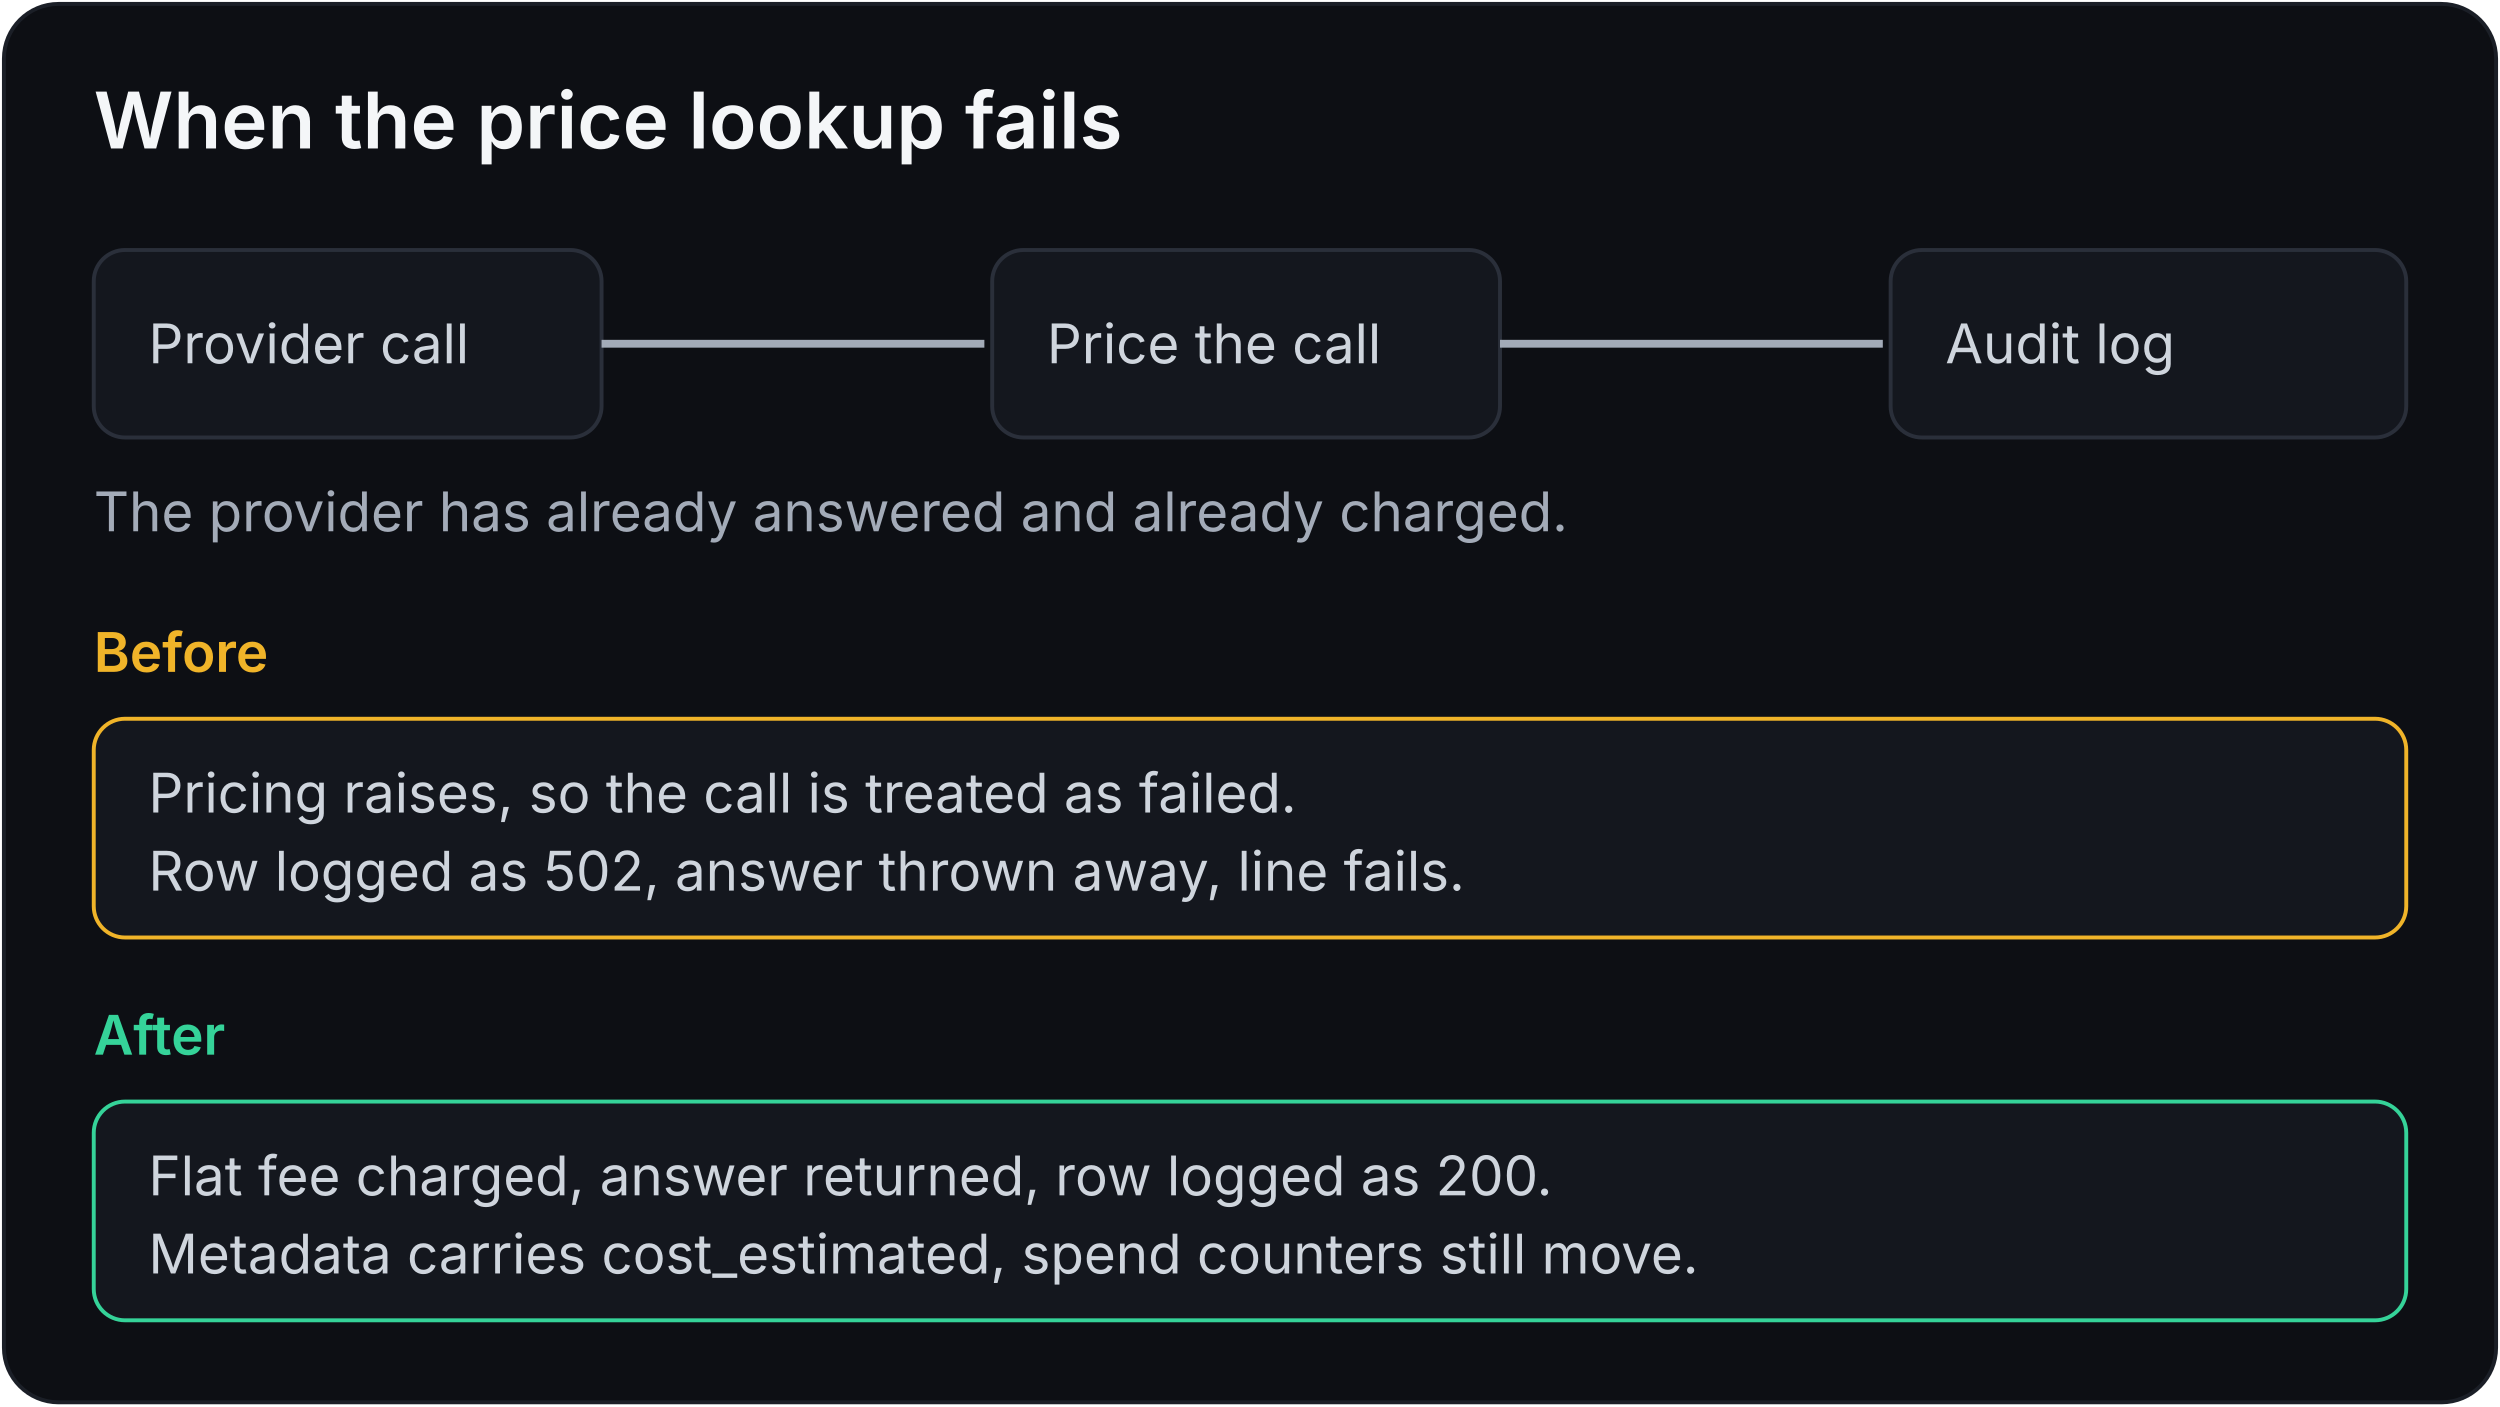
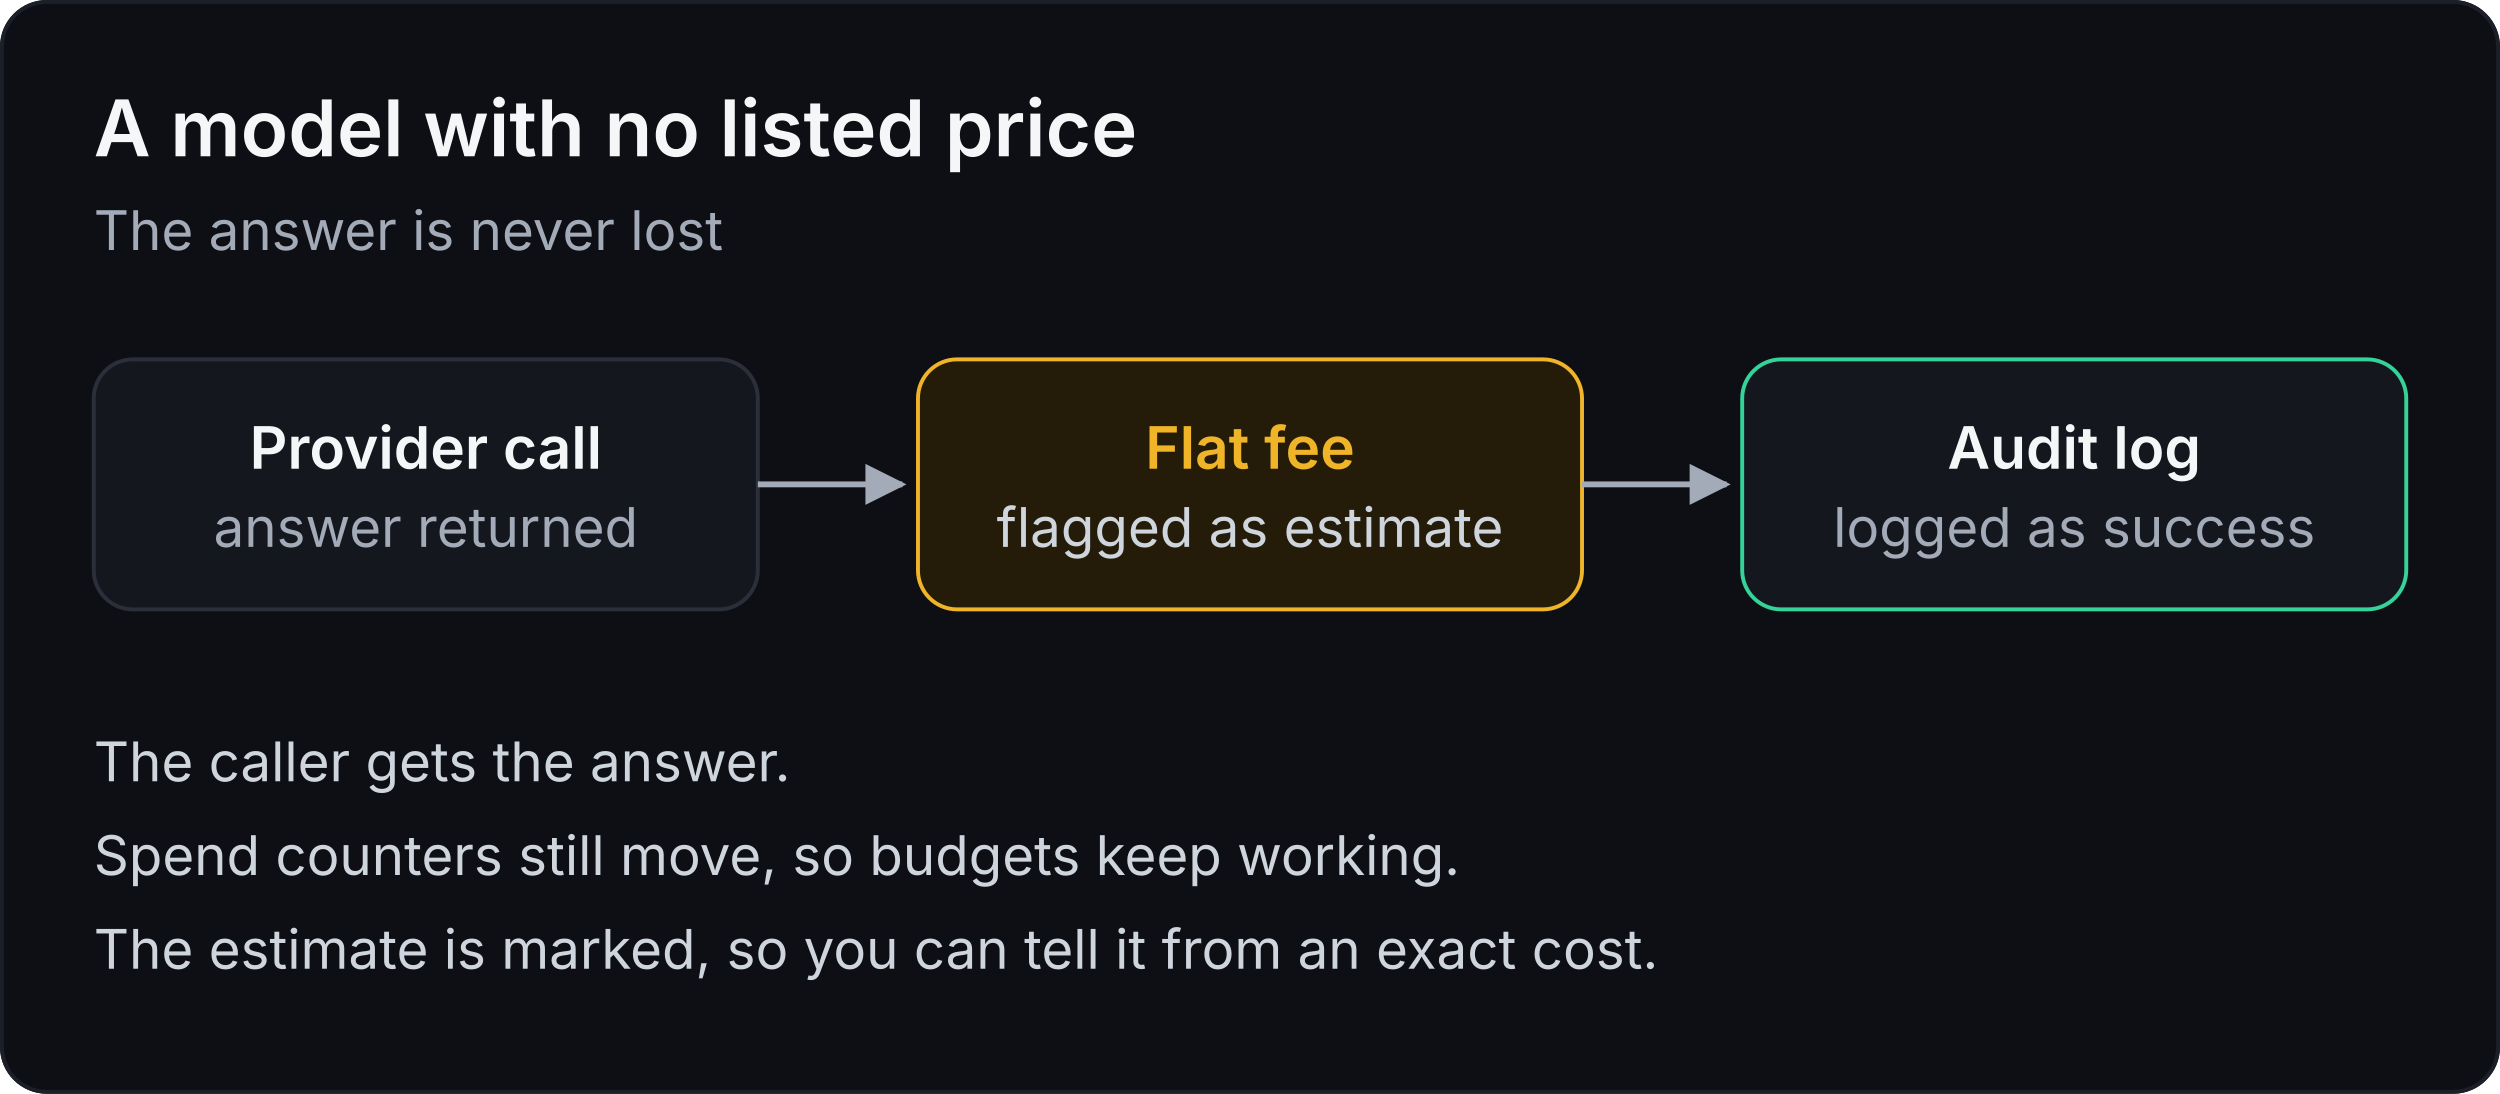
- <svg xmlns="http://www.w3.org/2000/svg" viewBox="0 0 640 360" width="640" role="img" aria-label="Request path for a batch line, eval run or conversation turn. The provider answers, then the gateway tries to price the call. Old behavior: pricing fails and the answer is dropped with a 502. New behavior: the answer is kept, a flat fee is charged and the log row is marked cost_estimated.">
-   <rect x="1" y="1" width="638" height="358" rx="14" fill="#0d0f14" stroke="#1b1f27" />
-   <text x="24" y="38" font-family="Inter, system-ui, sans-serif" font-size="20" font-weight="600" fill="#f4f6f8">When the price lookup fails</text>
-   <rect x="24" y="64" width="130" height="48" rx="8" fill="#14171e" stroke="#2a2f3a" />
-   <text x="38" y="93" font-family="Inter, system-ui, sans-serif" font-size="14" fill="#cfd5dd">Provider call</text>
-   <rect x="254" y="64" width="130" height="48" rx="8" fill="#14171e" stroke="#2a2f3a" />
-   <text x="268" y="93" font-family="Inter, system-ui, sans-serif" font-size="14" fill="#cfd5dd">Price the call</text>
-   <rect x="484" y="64" width="132" height="48" rx="8" fill="#14171e" stroke="#2a2f3a" />
-   <text x="498" y="93" font-family="Inter, system-ui, sans-serif" font-size="14" fill="#cfd5dd">Audit log</text>
-   <line x1="154" y1="88" x2="252" y2="88" stroke="#a3abb8" stroke-width="2" />
-   <line x1="384" y1="88" x2="482" y2="88" stroke="#a3abb8" stroke-width="2" />
-   <text x="24" y="136" font-family="Inter, system-ui, sans-serif" font-size="14" fill="#a3abb8">The provider has already answered and already charged.</text>
-   <text x="24" y="172" font-family="Inter, system-ui, sans-serif" font-size="14" font-weight="600" fill="#f0b429">Before</text>
-   <rect x="24" y="184" width="592" height="56" rx="8" fill="#14171e" stroke="#f0b429" />
-   <text x="38" y="208" font-family="Inter, system-ui, sans-serif" font-size="14" fill="#cfd5dd">Pricing raises, so the call is treated as failed.</text>
-   <text x="38" y="228" font-family="Inter, system-ui, sans-serif" font-size="14" fill="#cfd5dd">Row logged as 502, answer thrown away, line fails.</text>
-   <text x="24" y="270" font-family="Inter, system-ui, sans-serif" font-size="14" font-weight="600" fill="#35d399">After</text>
-   <rect x="24" y="282" width="592" height="56" rx="8" fill="#14171e" stroke="#35d399" />
-   <text x="38" y="306" font-family="Inter, system-ui, sans-serif" font-size="14" fill="#cfd5dd">Flat fee charged, answer returned, row logged as 200.</text>
-   <text x="38" y="326" font-family="Inter, system-ui, sans-serif" font-size="14" fill="#cfd5dd">Metadata carries cost_estimated, spend counters still move.</text>
+ <svg xmlns="http://www.w3.org/2000/svg" viewBox="0 0 640 280" width="640" height="280" font-family="Inter, system-ui, sans-serif">
+   <rect width="640" height="280" rx="12" fill="#0d0f14" />
+   <rect x="0.5" y="0.5" width="639" height="279" rx="11.5" fill="none" stroke="#1b1f27" />
+   <text x="24" y="40" fill="#f4f6f8" font-size="20" font-weight="600">A model with no listed price</text>
+   <text x="24" y="64" fill="#a3abb8" font-size="14">The answer is never lost</text>
+   <defs>
+     <marker id="a" viewBox="0 0 10 10" refX="9" refY="5" markerWidth="7" markerHeight="7" orient="auto">
+       <path d="M0 0L10 5L0 10z" fill="#a3abb8" />
+     </marker>
+   </defs>
+   <rect x="24" y="92" width="170" height="64" rx="10" fill="#14171e" stroke="#2a2f3a" />
+   <text x="109" y="120" fill="#f4f6f8" font-size="15" font-weight="600" text-anchor="middle">Provider call</text>
+   <text x="109" y="140" fill="#a3abb8" font-size="14" text-anchor="middle">answer returned</text>
+   <rect x="235" y="92" width="170" height="64" rx="10" fill="#241c08" stroke="#f0b429" />
+   <text x="320" y="120" fill="#f0b429" font-size="15" font-weight="600" text-anchor="middle">Flat fee</text>
+   <text x="320" y="140" fill="#cfd5dd" font-size="14" text-anchor="middle">flagged as estimate</text>
+   <rect x="446" y="92" width="170" height="64" rx="10" fill="#14171e" stroke="#35d399" />
+   <text x="531" y="120" fill="#f4f6f8" font-size="15" font-weight="600" text-anchor="middle">Audit log</text>
+   <text x="531" y="140" fill="#a3abb8" font-size="14" text-anchor="middle">logged as success</text>
+   <line x1="194" y1="124" x2="231" y2="124" stroke="#a3abb8" stroke-width="1.5" marker-end="url(#a)" />
+   <line x1="405" y1="124" x2="442" y2="124" stroke="#a3abb8" stroke-width="1.5" marker-end="url(#a)" />
+   <text x="24" y="200" fill="#cfd5dd" font-size="14">The caller gets the answer.</text>
+   <text x="24" y="224" fill="#cfd5dd" font-size="14">Spend counters still move, so budgets keep working.</text>
+   <text x="24" y="248" fill="#cfd5dd" font-size="14">The estimate is marked, so you can tell it from an exact cost.</text>
</svg>
